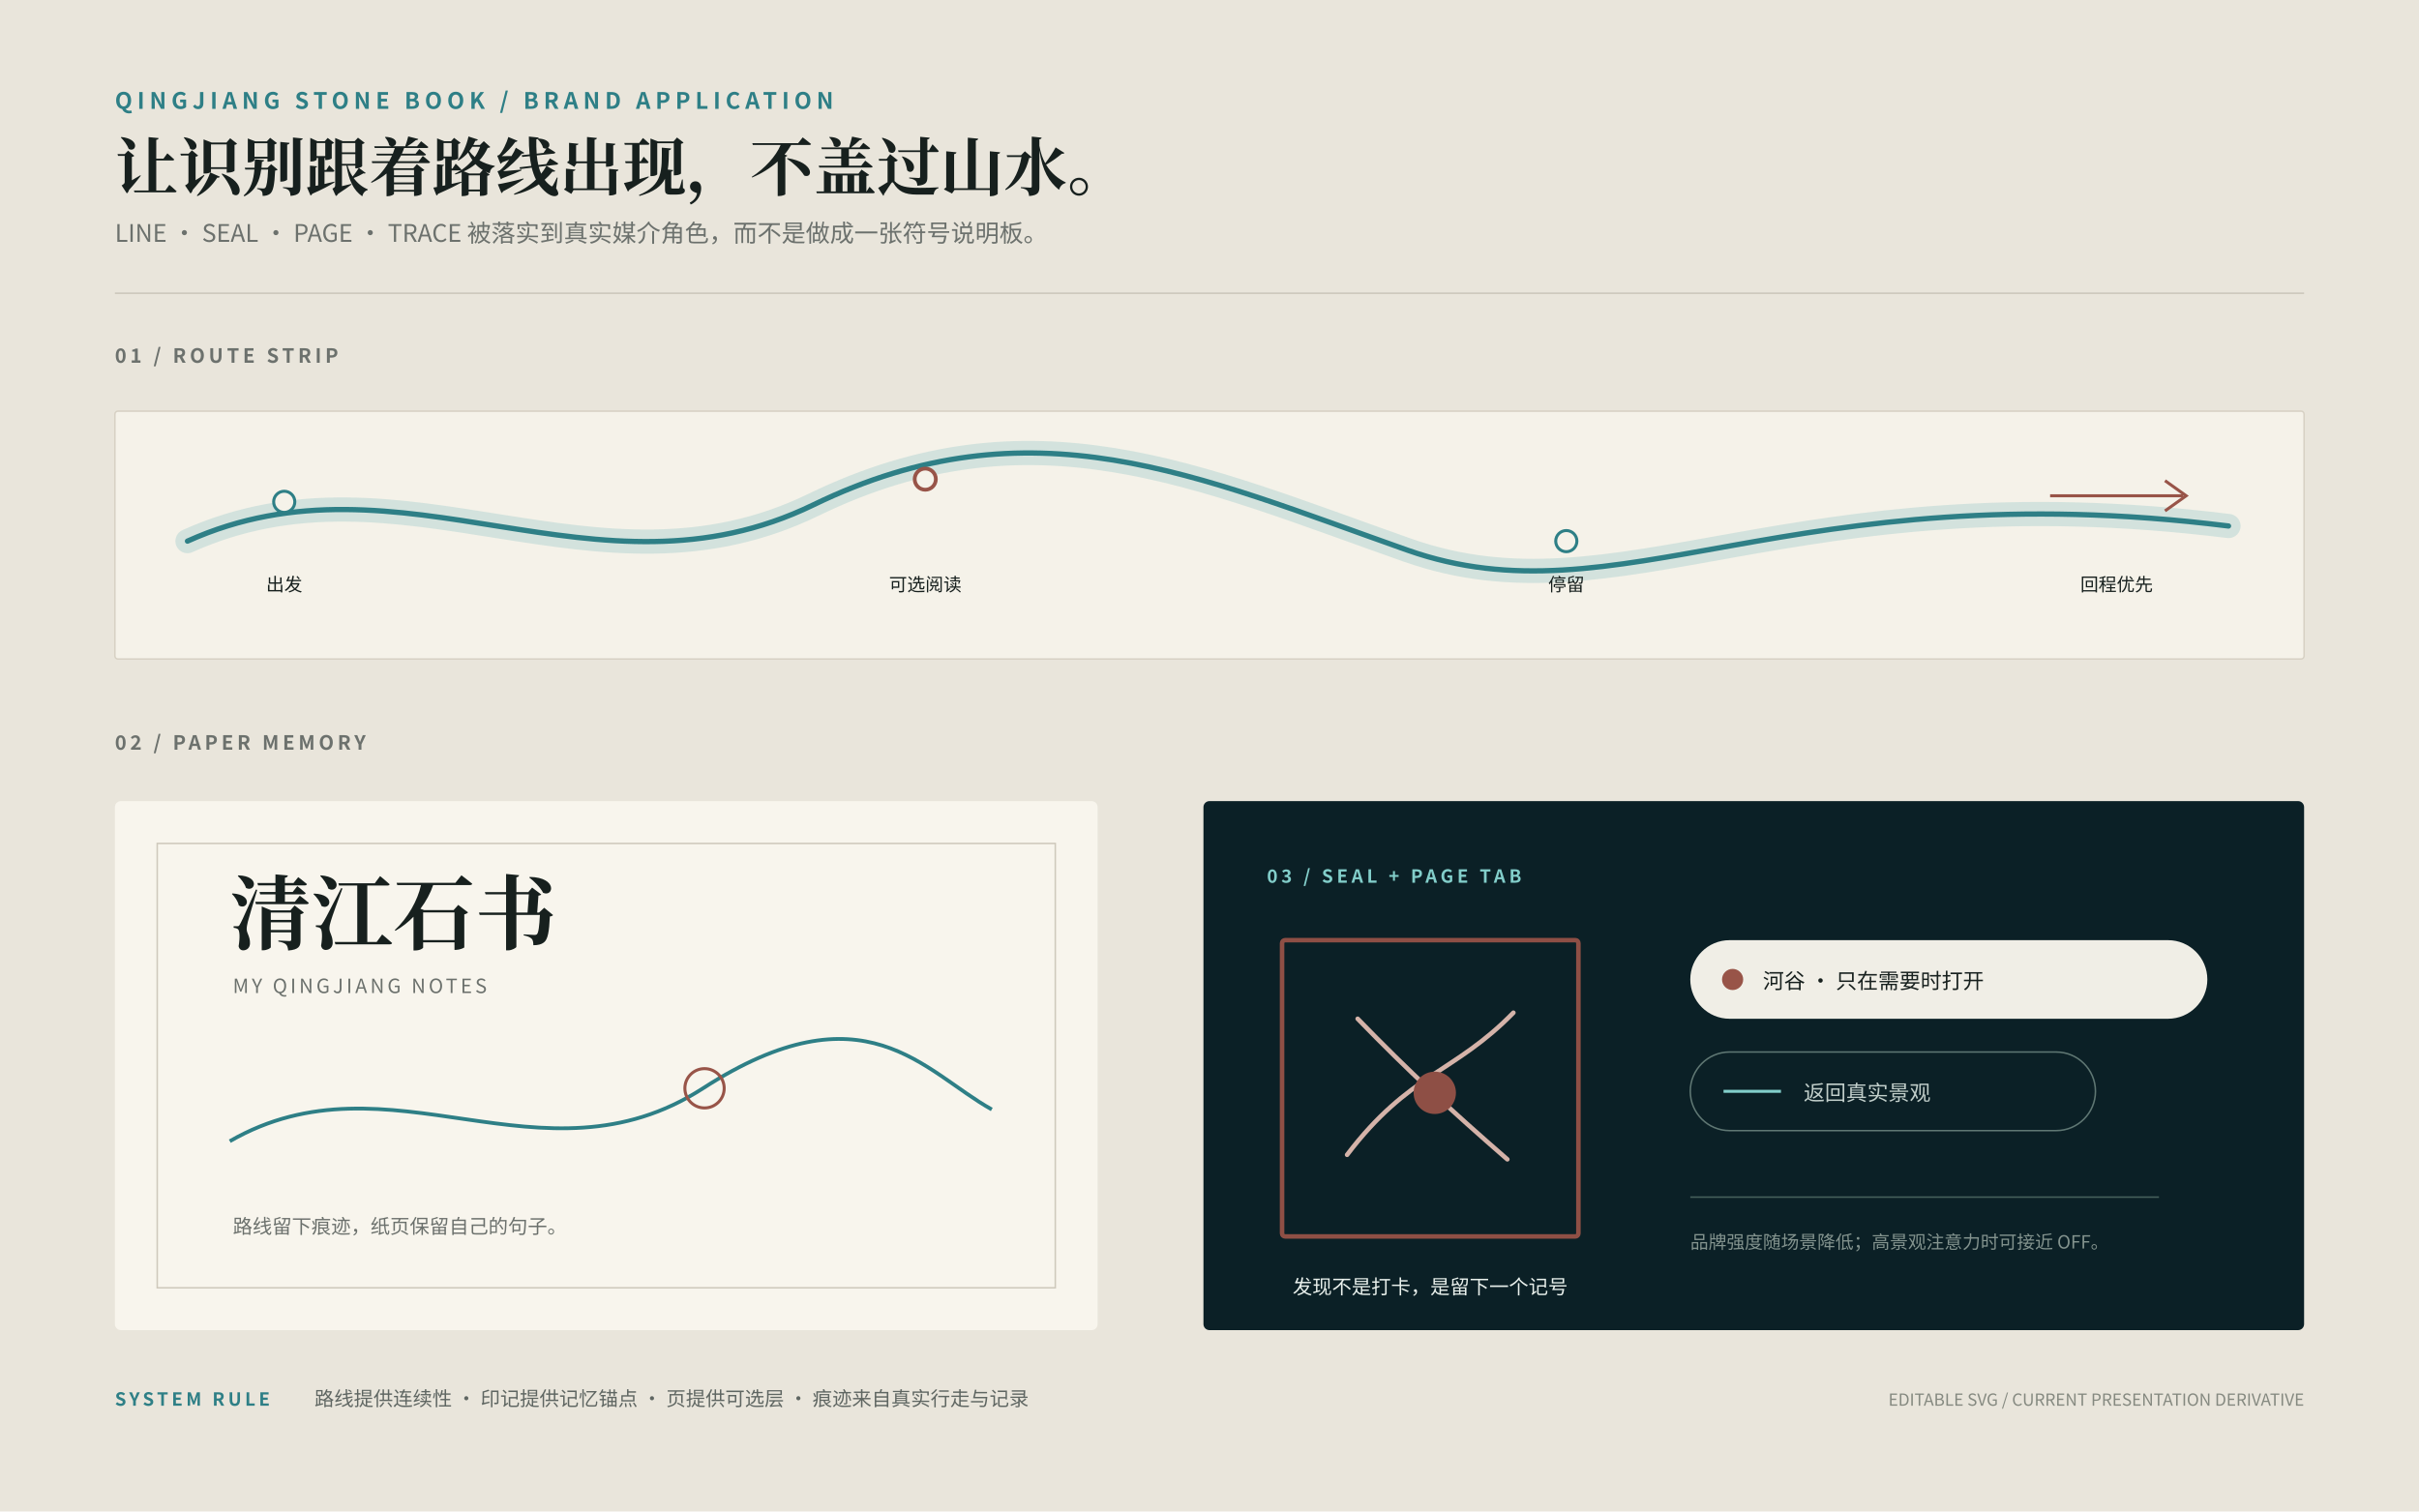
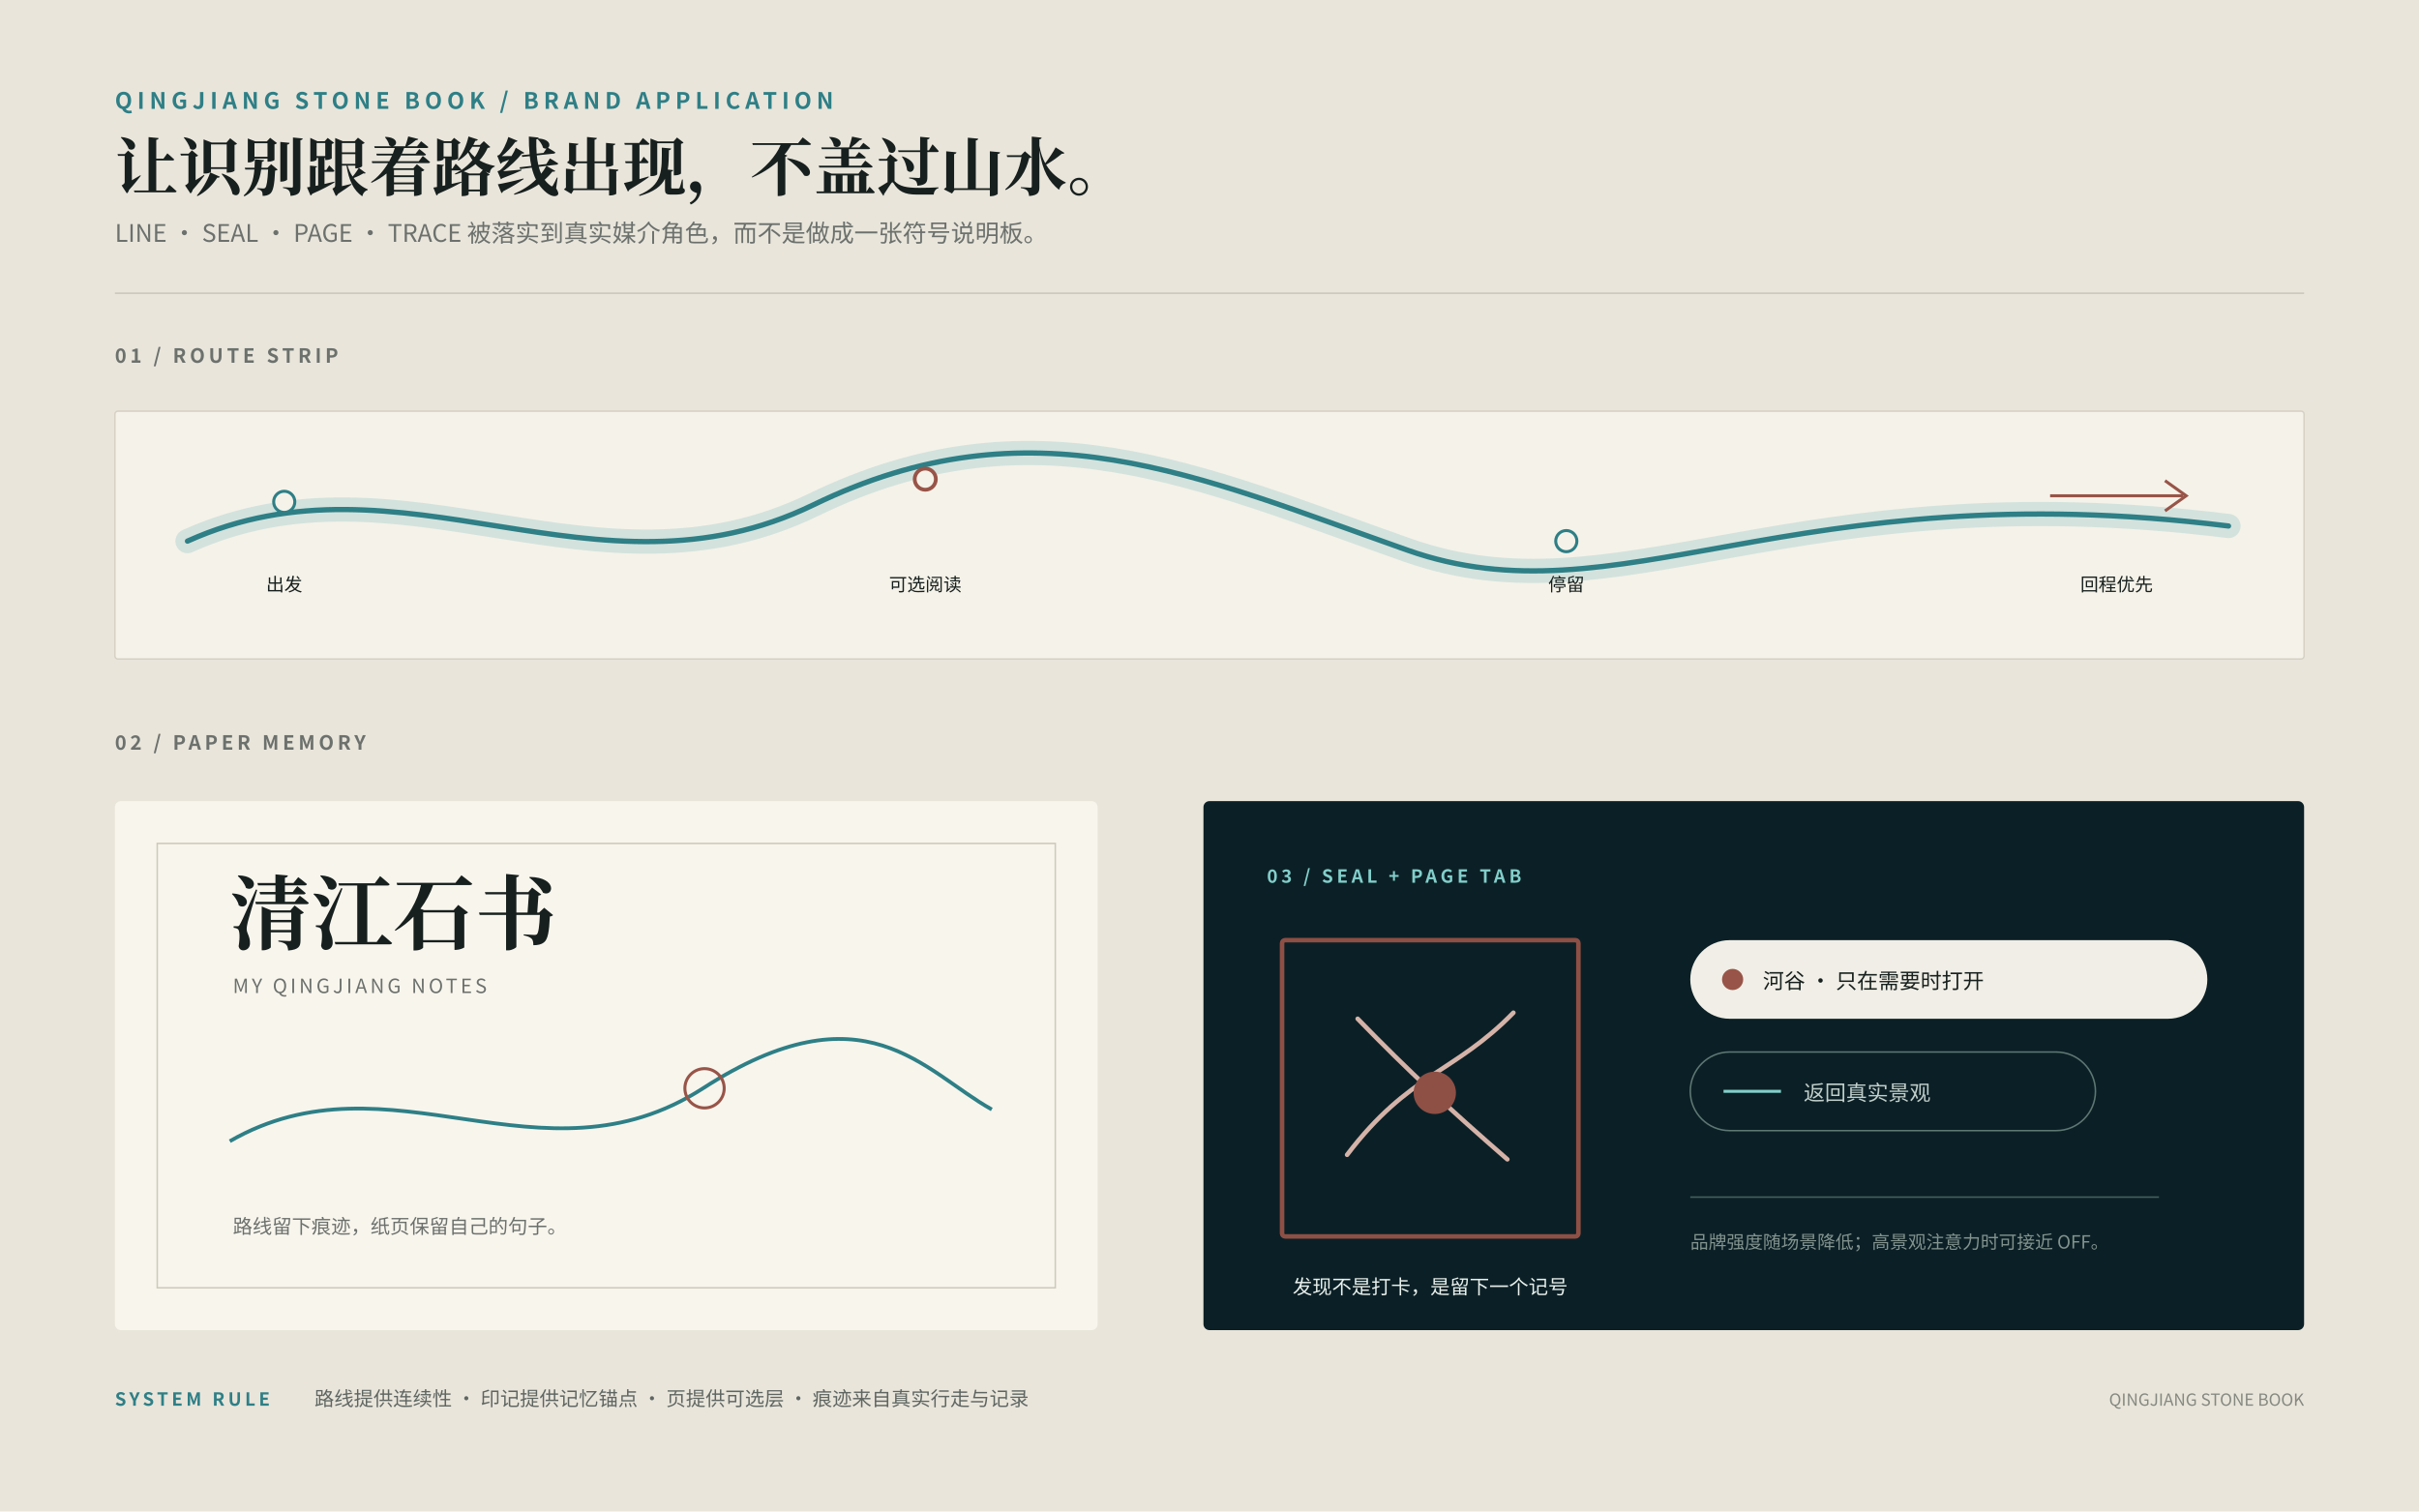
<svg xmlns="http://www.w3.org/2000/svg" width="1600" height="1000" viewBox="0 0 1600 1000" role="img" aria-labelledby="title desc">
  <defs>
    <style>
    .sans{font-family:"Noto Sans CJK SC","Microsoft YaHei",Arial,sans-serif}
    .serif{font-family:"Noto Serif CJK SC","Songti SC","SimSun",serif}
    .hair{fill:none;stroke:#B7B3A8;stroke-width:1}
    .ink{fill:#17201E}.muted{fill:#6C716D}.water{fill:#2E7F86}.seal{fill:#985448}.paper{fill:#F3F0E7}
  </style>
    <filter id="shadow" x="-20%" y="-20%" width="140%" height="150%">
      <feDropShadow dx="0" dy="18" stdDeviation="22" flood-color="#071318" flood-opacity=".10" />
    </filter>
  </defs>
  <rect width="1600" height="1000" fill="#E9E5DB" />
  <g class="sans">
    <text x="76" y="72" font-size="15" font-weight="700" letter-spacing="3.2" fill="#2E7F86">QINGJIANG STONE BOOK / BRAND APPLICATION</text>
    <text x="76" y="126" class="serif ink" font-size="42" font-weight="700">让识别跟着路线出现，不盖过山水。</text>
    <text x="76" y="160" class="muted" font-size="16">LINE · SEAL · PAGE · TRACE 被落实到真实媒介角色，而不是做成一张符号说明板。</text>
  </g>
  <line x1="76" y1="194" x2="1524" y2="194" stroke="#CBC6BA" />
  <g transform="translate(76 240)">
    <text class="sans muted" font-size="13" font-weight="700" letter-spacing="2.4">01 / ROUTE STRIP</text>
    <rect x="0" y="32" width="1448" height="164" rx="2" fill="#F5F2E9" stroke="#D7D1C4" />
    <path d="M48 118 C190 54 318 164 462 94 S716 75 855 124 S1108 72 1398 108" fill="none" stroke="#B8D6D3" stroke-width="16" stroke-linecap="round" opacity=".55" />
    <path d="M48 118 C190 54 318 164 462 94 S716 75 855 124 S1108 72 1398 108" fill="none" stroke="#2E7F86" stroke-width="3.5" stroke-linecap="round" />
    <g class="sans" font-size="12" fill="#17201E">
      <circle cx="112" cy="92" r="7" fill="#F5F2E9" stroke="#2E7F86" stroke-width="2" />
      <text x="112" y="151" text-anchor="middle">出发</text>
      <circle cx="536" cy="77" r="7" fill="#F5F2E9" stroke="#985448" stroke-width="2.5" />
      <text x="536" y="151" text-anchor="middle">可选阅读</text>
      <circle cx="960" cy="118" r="7" fill="#F5F2E9" stroke="#2E7F86" stroke-width="2" />
      <text x="960" y="151" text-anchor="middle">停留</text>
      <path d="M1280 88h88" stroke="#985448" stroke-width="2" />
      <path d="M1356 78l14 10-14 10" fill="none" stroke="#985448" stroke-width="2" />
      <text x="1324" y="151" text-anchor="middle">回程优先</text>
    </g>
  </g>
  <g transform="translate(76 496)">
    <text class="sans muted" font-size="13" font-weight="700" letter-spacing="2.4">02 / PAPER MEMORY</text>
    <g transform="translate(0 34)">
      <rect width="650" height="350" rx="4" fill="#F8F5ED" />
      <rect x="28" y="28" width="594" height="294" fill="none" stroke="#CFC9BC" />
      <path d="M76 225 C182 164 282 259 389 190 S535 179 580 204" fill="none" stroke="#2E7F86" stroke-width="2.5" />
      <circle cx="390" cy="190" r="13" fill="none" stroke="#985448" stroke-width="2" />
      <text x="76" y="94" class="serif ink" font-size="54" font-weight="700">清江石书</text>
      <text x="78" y="127" class="sans muted" font-size="13" letter-spacing="2">MY QINGJIANG NOTES</text>
      <text x="78" y="286" class="sans muted" font-size="13">路线留下痕迹，纸页保留自己的句子。</text>
    </g>
    <g transform="translate(720 34)">
      <rect width="728" height="350" rx="4" fill="#0B2026" />
      <text x="42" y="54" class="sans" fill="#82CECA" font-size="12" font-weight="700" letter-spacing="2.4">03 / SEAL + PAGE TAB</text>
      <g transform="translate(52 92)">
        <rect width="196" height="196" rx="2" fill="none" stroke="#8E4F45" stroke-width="3" />
        <path d="M43 142 C84 88 114 88 153 48 M50 52 C84 87 111 112 149 145" fill="none" stroke="#D5B3A9" stroke-width="3" stroke-linecap="round" />
        <circle cx="101" cy="101" r="14" fill="#8E4F45" />
        <text x="98" y="234" class="sans" fill="#E9F0EC" font-size="13" text-anchor="middle">发现不是打卡，是留下一个记号</text>
      </g>
      <g transform="translate(322 92)" class="sans">
        <rect x="0" y="0" width="342" height="52" rx="26" fill="#F0EEE6" />
        <circle cx="28" cy="26" r="7" fill="#985448" />
        <text x="48" y="32" font-size="14" fill="#17201E">河谷 · 只在需要时打开</text>
        <rect x="0" y="74" width="268" height="52" rx="26" fill="none" stroke="#5F7773" />
        <path d="M22 100h38" stroke="#82CECA" stroke-width="2" />
        <text x="75" y="106" font-size="14" fill="#C1CECA">返回真实景观</text>
        <path d="M0 170H310" stroke="#46605B" />
        <text x="0" y="204" font-size="12" fill="#83938E">品牌强度随场景降低；高景观注意力时可接近 OFF。</text>
      </g>
    </g>
  </g>
  <g transform="translate(76 930)" class="sans">
    <text font-size="12" font-weight="700" fill="#2E7F86" letter-spacing="2.2">SYSTEM RULE</text>
    <text x="132" font-size="13" fill="#5F6662">路线提供连续性 · 印记提供记忆锚点 · 页提供可选层 · 痕迹来自真实行走与记录</text>
-     <text x="1448" font-size="11" text-anchor="end" fill="#858980">EDITABLE SVG / CURRENT PRESENTATION DERIVATIVE</text>
+     <text x="1448" font-size="11" text-anchor="end" fill="#858980">QINGJIANG STONE BOOK</text>
  </g>
</svg>
